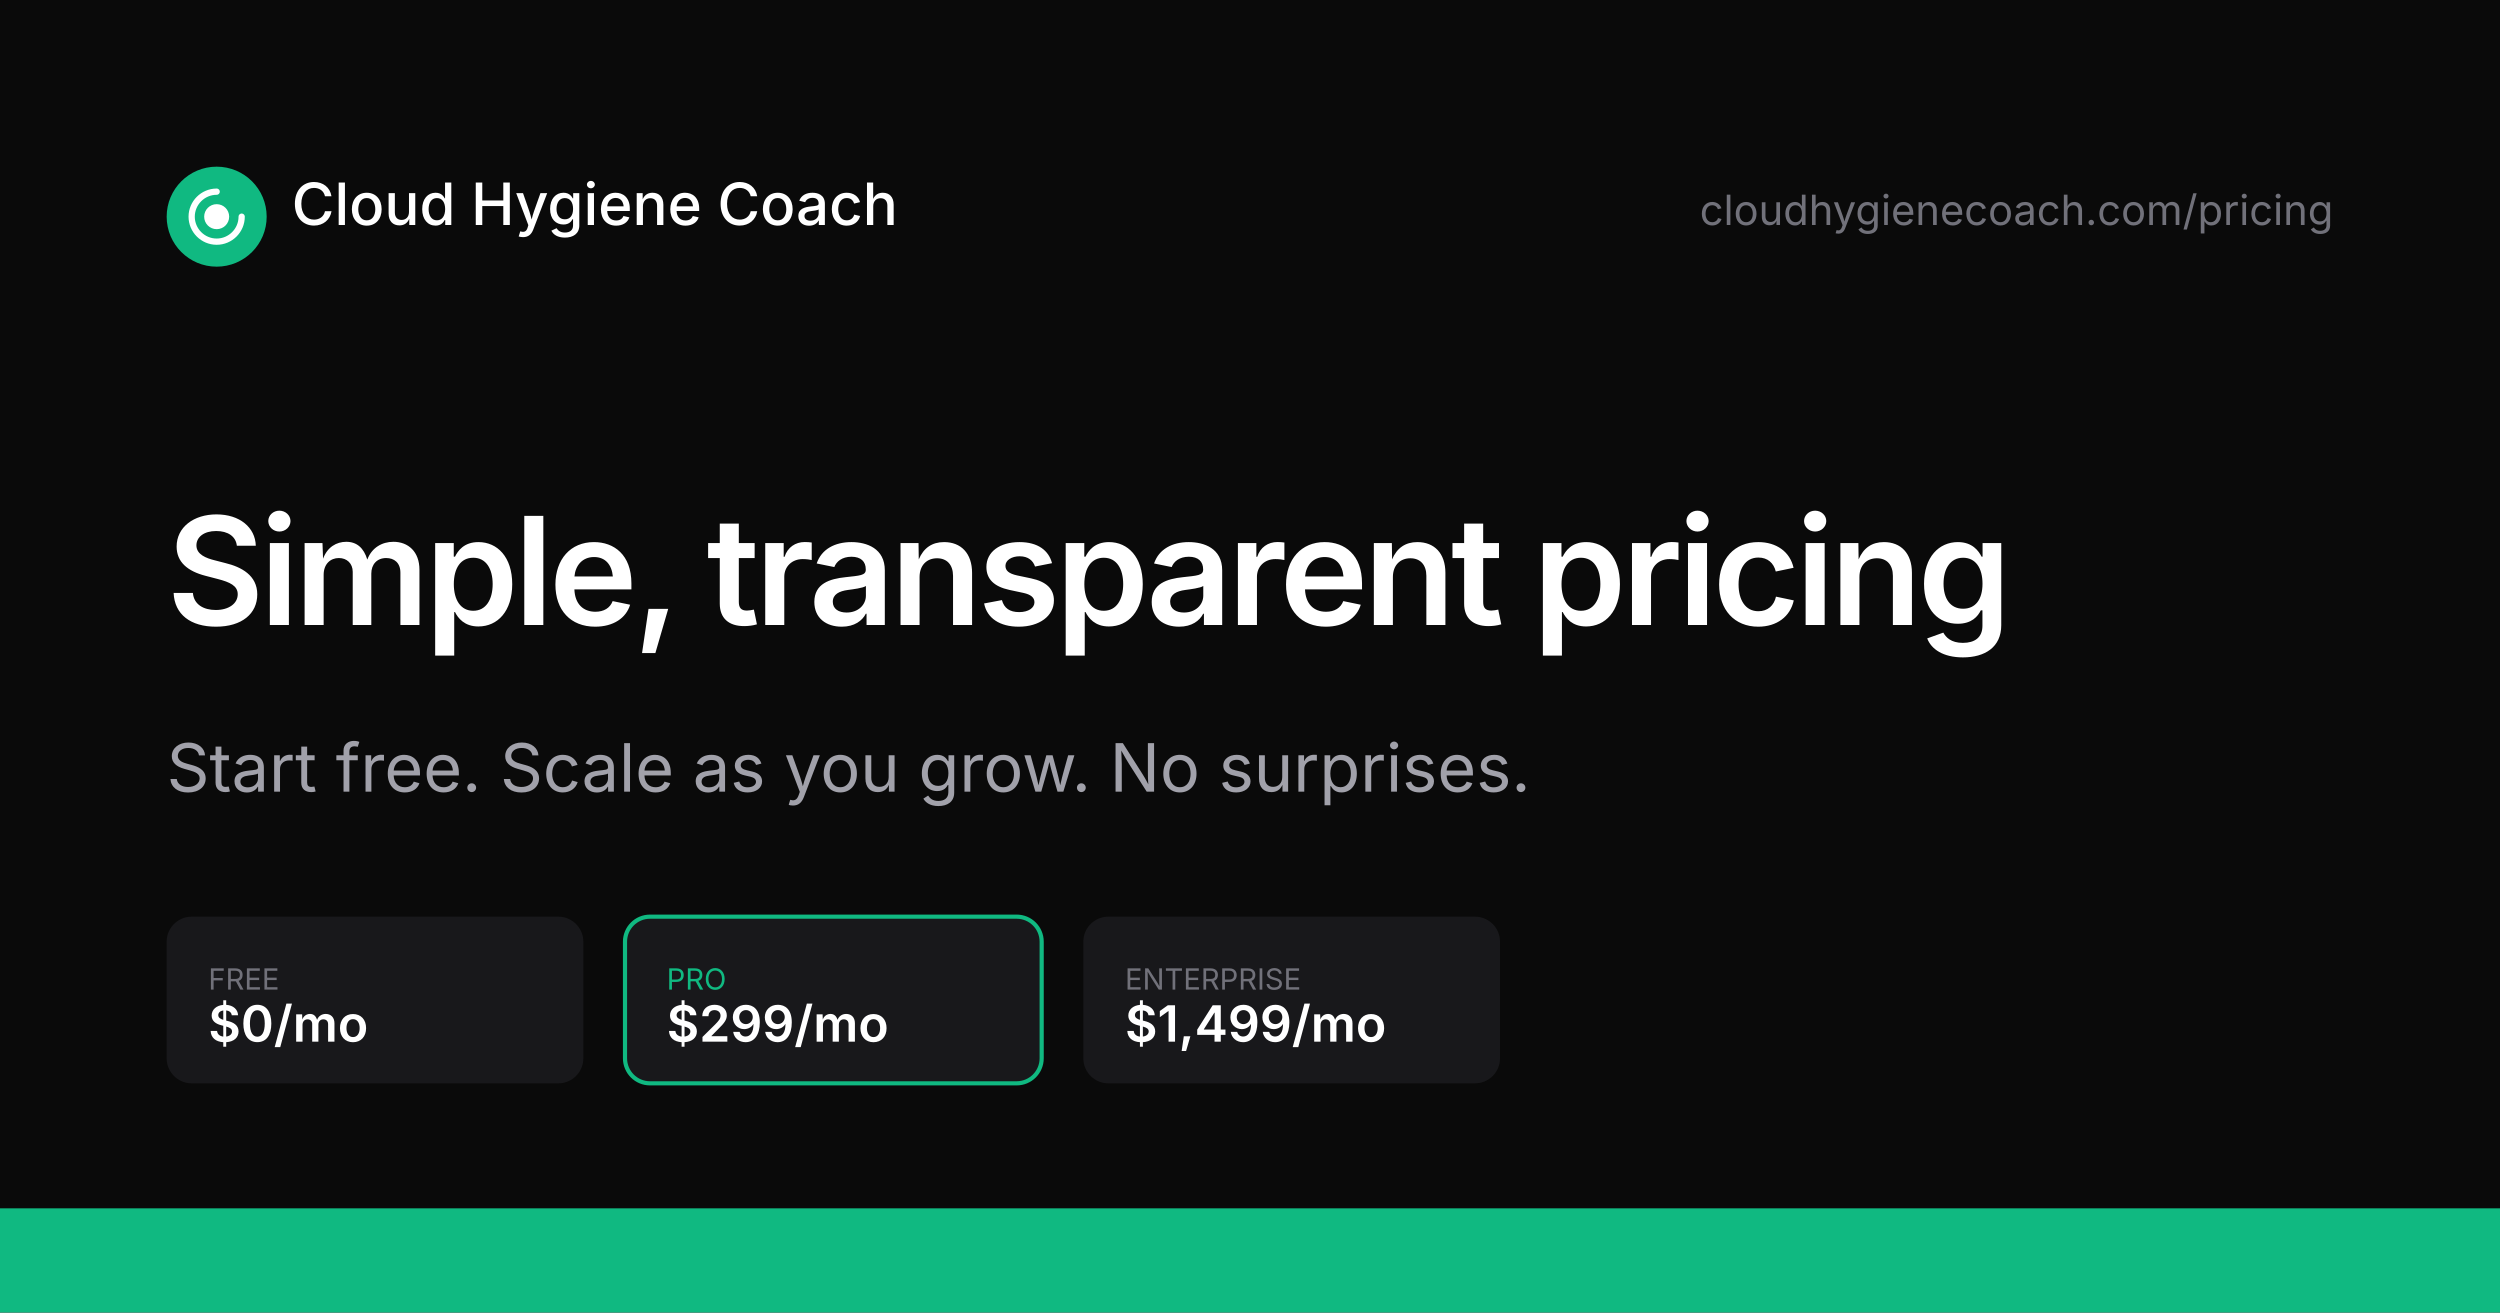
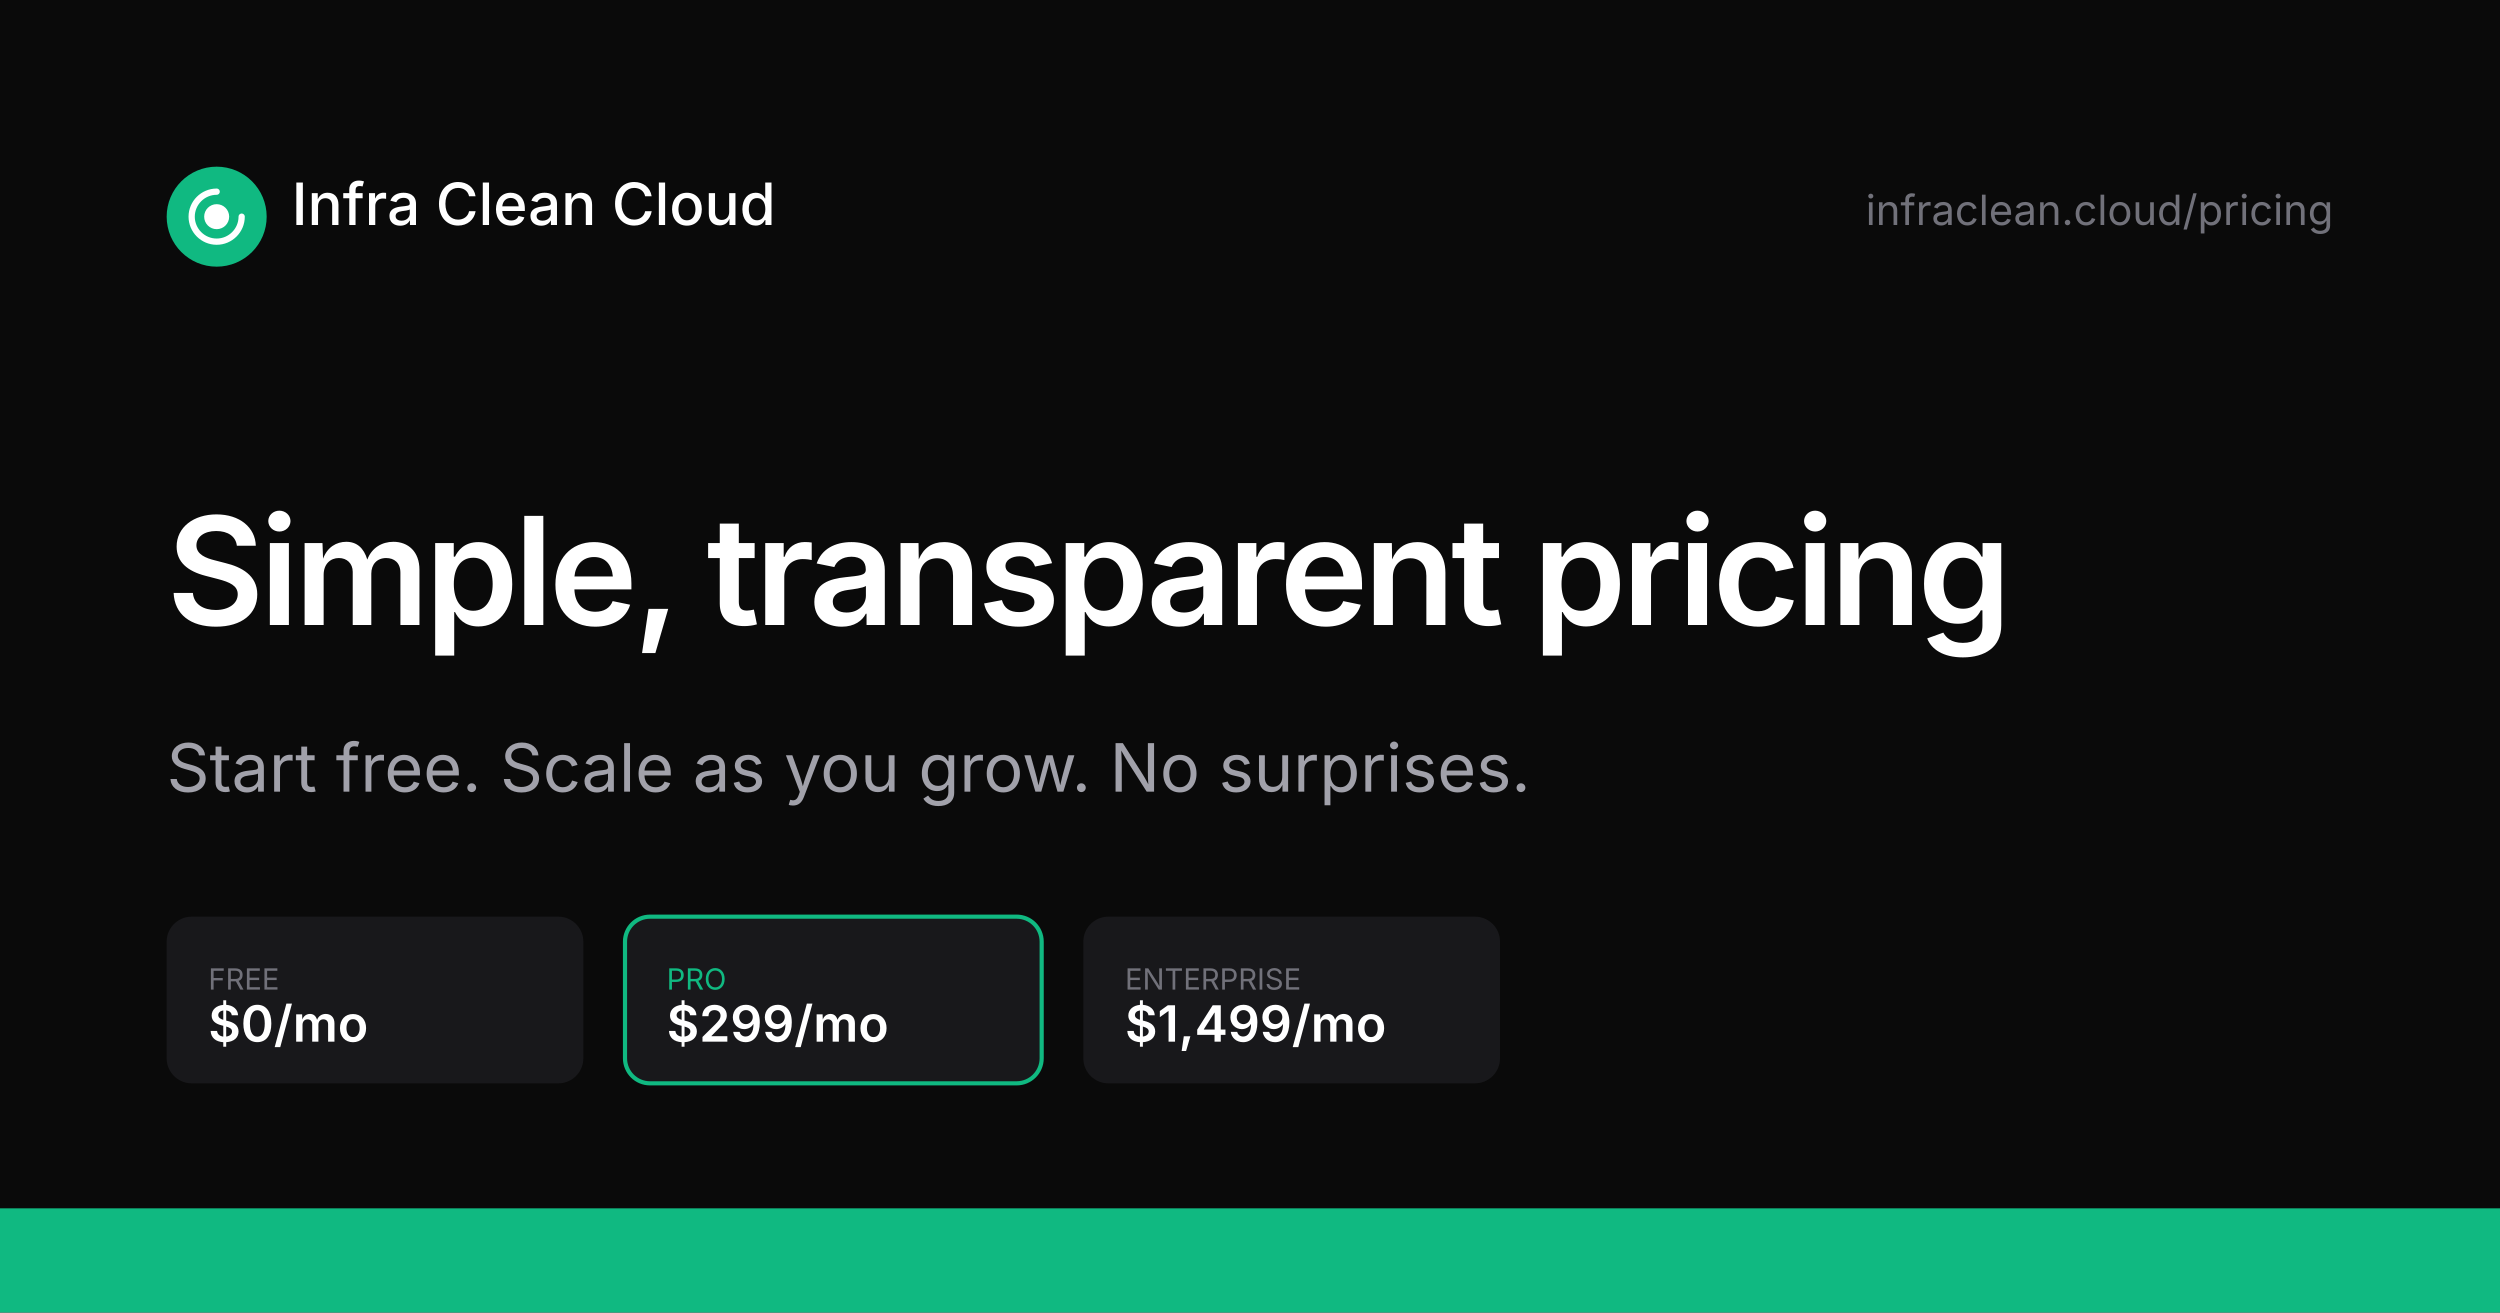
<svg xmlns="http://www.w3.org/2000/svg" width="1200" height="630" viewBox="0 0 1200 630" fill="none">
  <rect width="1200" height="630" fill="#0a0a0a" />
  <rect x="0" y="580" width="1200" height="50" fill="url(#gradient)" />
  <g transform="translate(80, 80)">
    <circle cx="24" cy="24" r="24" fill="#10b981" />
    <path d="M24 12C17.4 12 12 17.4 12 24C12 30.6 17.4 36 24 36C30.6 36 36 30.6 36 24" stroke="white" stroke-width="3" stroke-linecap="round" />
    <circle cx="24" cy="24" r="6" fill="white" />
  </g>
-   <text x="140" y="108" fill="white" font-family="system-ui, -apple-system, sans-serif" font-size="28" font-weight="500">Cloud Hygiene Coach</text>
+   <text x="140" y="108" fill="white" font-family="system-ui, -apple-system, sans-serif" font-size="28" font-weight="500">Infra Clean Cloud</text>
  <text x="80" y="300" fill="white" font-family="system-ui, -apple-system, sans-serif" font-size="72" font-weight="600" letter-spacing="-0.03em">Simple, transparent pricing</text>
  <text x="80" y="380" fill="#a1a1aa" font-family="system-ui, -apple-system, sans-serif" font-size="32" font-weight="400">Start free. Scale as you grow. No surprises.</text>
  <g transform="translate(80, 440)">
    <rect width="200" height="80" rx="12" fill="#18181b" />
    <text x="20" y="35" fill="#71717a" font-family="system-ui, -apple-system, sans-serif" font-size="14">FREE</text>
    <text x="20" y="60" fill="white" font-family="system-ui, -apple-system, sans-serif" font-size="24" font-weight="600">$0/mo</text>
  </g>
  <g transform="translate(300, 440)">
    <rect width="200" height="80" rx="12" fill="#18181b" stroke="#10b981" stroke-width="2" />
    <text x="20" y="35" fill="#10b981" font-family="system-ui, -apple-system, sans-serif" font-size="14">PRO</text>
    <text x="20" y="60" fill="white" font-family="system-ui, -apple-system, sans-serif" font-size="24" font-weight="600">$299/mo</text>
  </g>
  <g transform="translate(520, 440)">
    <rect width="200" height="80" rx="12" fill="#18181b" />
    <text x="20" y="35" fill="#71717a" font-family="system-ui, -apple-system, sans-serif" font-size="14">ENTERPRISE</text>
    <text x="20" y="60" fill="white" font-family="system-ui, -apple-system, sans-serif" font-size="24" font-weight="600">$1,499/mo</text>
  </g>
-   <text x="1120" y="108" fill="#71717a" font-family="system-ui, -apple-system, sans-serif" font-size="20" text-anchor="end">cloudhygienecoach.com/pricing</text>
+   <text x="1120" y="108" fill="#71717a" font-family="system-ui, -apple-system, sans-serif" font-size="20" text-anchor="end">infraclean.cloud/pricing</text>
  <defs>
    <linearGradient id="gradient" x1="0" y1="0" x2="1200" y2="0">
      <stop offset="0%" stop-color="#10b981" />
      <stop offset="100%" stop-color="#059669" />
    </linearGradient>
  </defs>
</svg>
